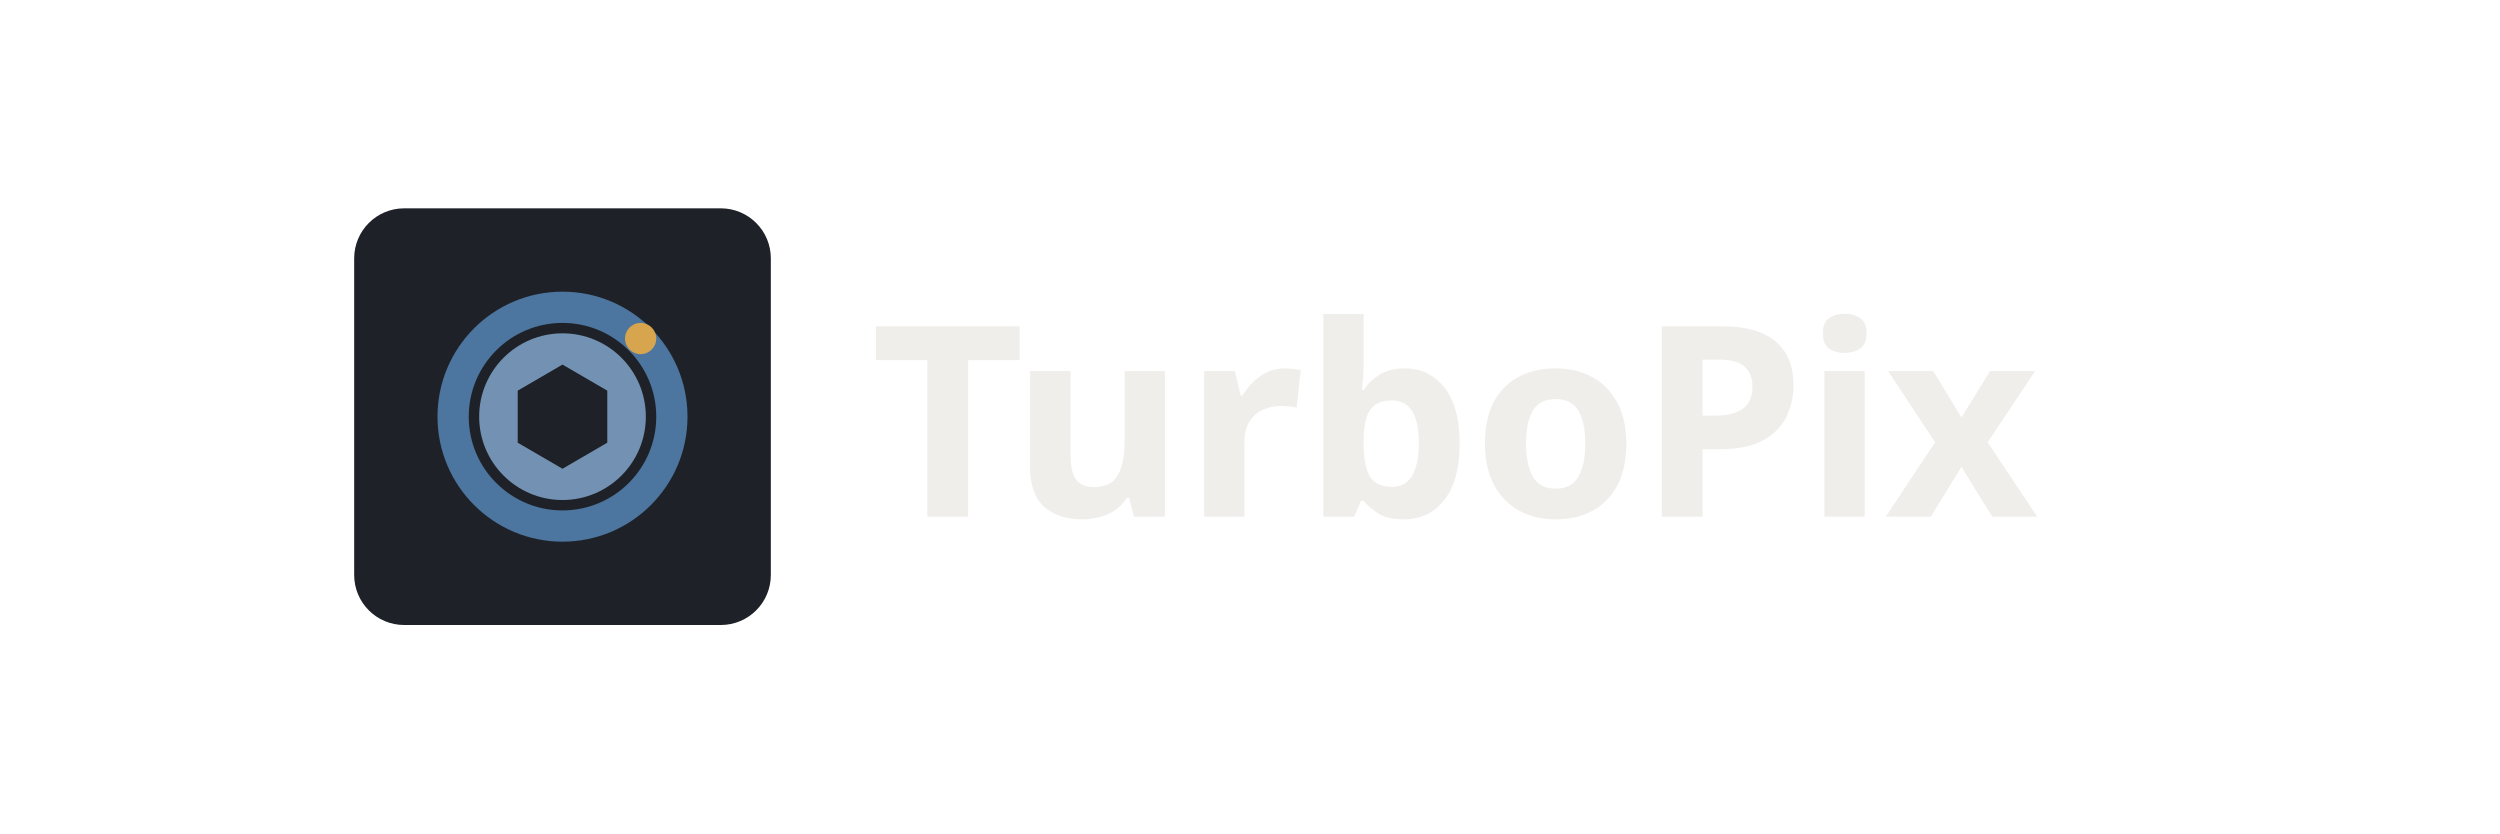
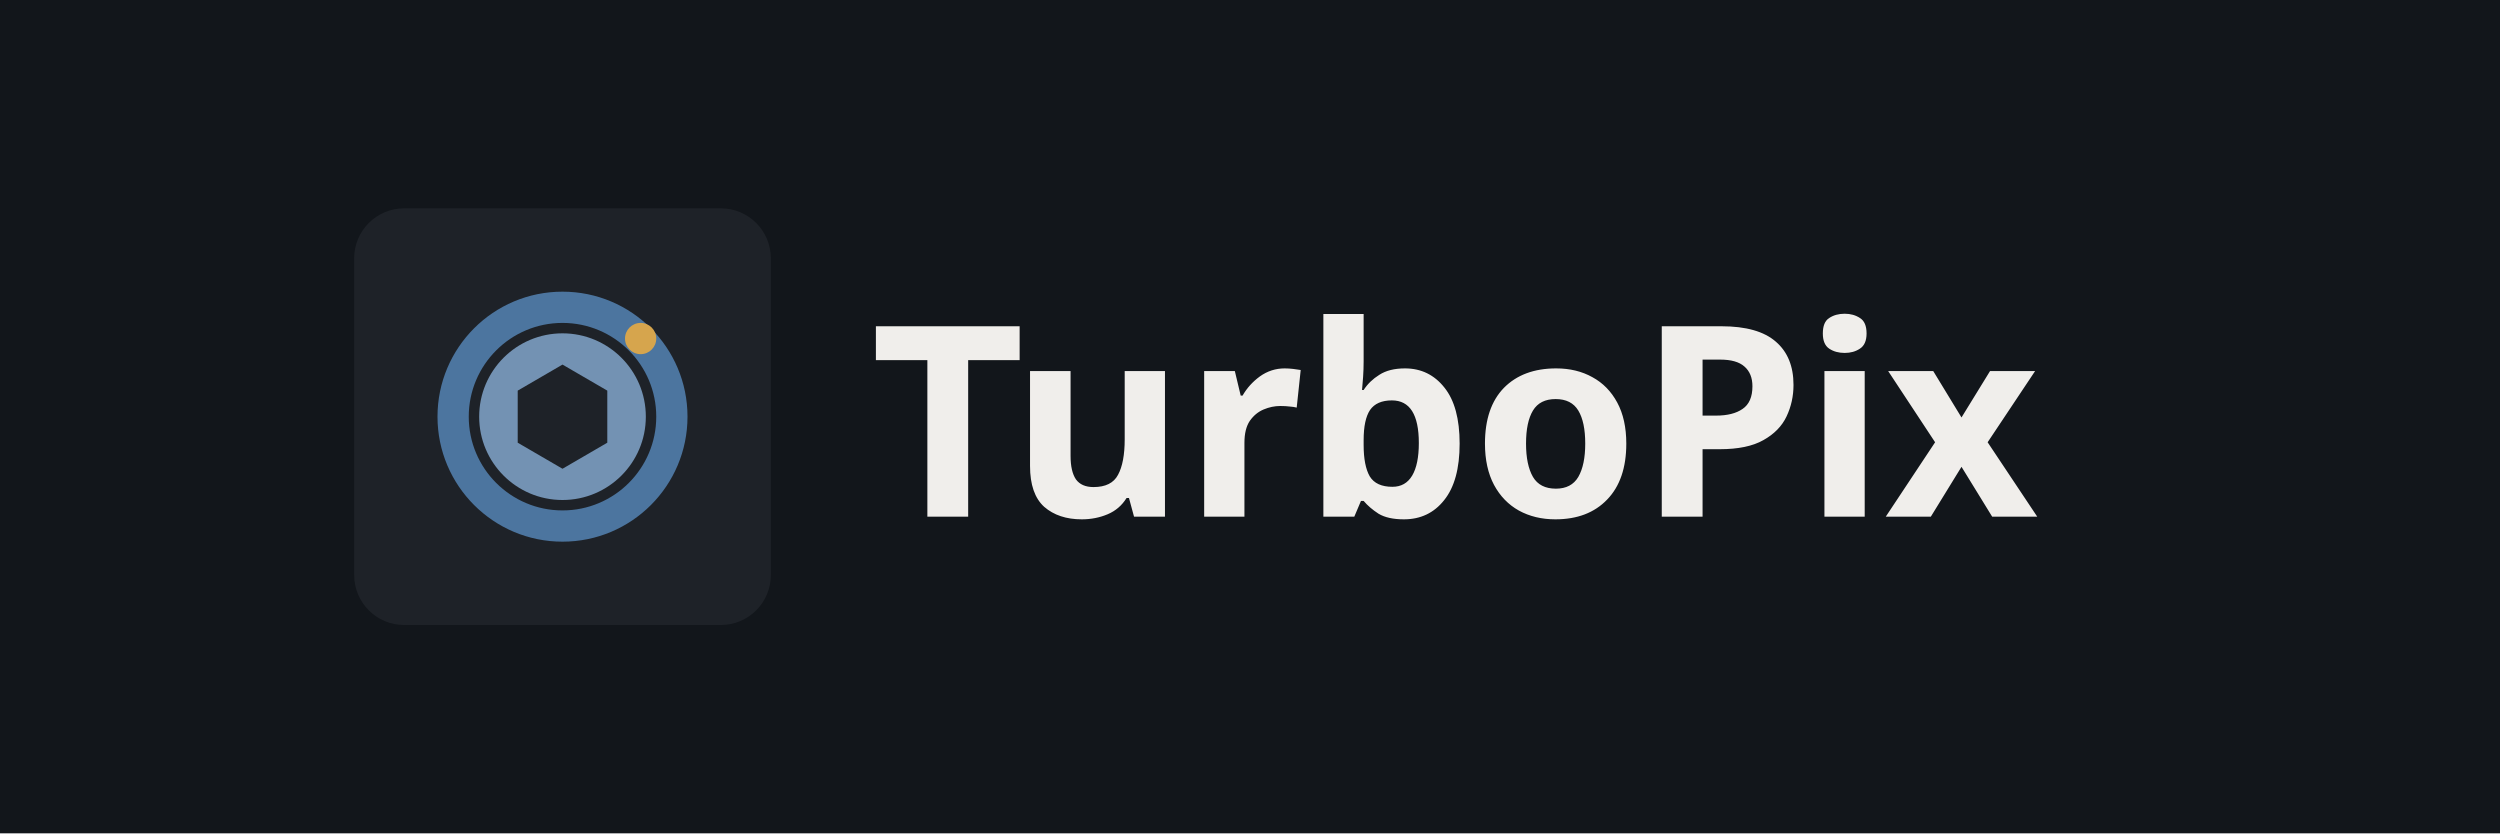
<svg xmlns="http://www.w3.org/2000/svg" viewBox="0 0 600 200">
-   <rect width="600" height="200" fill="transparent" />
+   <rect width="600" height="200" fill="#12161b" />
  <g transform="translate(85, 50)">
    <rect width="100" height="100" fill="#1e2228" rx="12" />
    <g transform="translate(10, 10) scale(2.5)">
      <path d="M16 4a12 12 0 1 0 0 24 12 12 0 0 0 0-24zm0 3a9 9 0 1 1 0 18 9 9 0 0 1 0-18z" fill="#4c759f" />
      <path d="M16 8a8 8 0 1 0 0 16 8 8 0 0 0 0-16zm0 3l4.3 2.5v5L16 21l-4.3-2.5v-5z" fill="#7392b3" fill-rule="evenodd" />
      <circle cx="23.5" cy="8.5" r="1.5" fill="#d6a54d" />
    </g>
    <g transform="translate(124, -26)">
      <path d="M 23.36,100 H 13.568 V 62.432 H 1.216 v -8.128 h 34.496 v 8.128 H 23.36 Z M 70.592,65.056 V 100 h -7.424 l -1.216,-4.48 h -0.576 q -1.664,2.688 -4.544,3.904 -2.88,1.216 -6.208,1.216 -5.568,0 -9.024,-3.008 -3.392,-3.072 -3.392,-9.792 V 65.056 h 9.728 v 20.352 q 0,3.712 1.28,5.632 1.344,1.856 4.224,1.856 4.352,0 5.888,-2.944 1.6,-2.944 1.6,-8.512 V 65.056 Z m 28.736,-0.64 q 0.96,0 2.048,0.128 1.088,0.128 1.792,0.256 l -0.96,9.024 q -0.704,-0.192 -1.664,-0.256 -0.96,-0.128 -2.304,-0.128 -1.984,0 -3.968,0.832 -1.984,0.832 -3.328,2.752 -1.28,1.92 -1.28,5.248 V 100 h -9.664 V 65.056 h 7.36 l 1.408,5.888 h 0.448 q 1.536,-2.688 4.16,-4.608 2.688,-1.92 5.952,-1.92 z m 18.944,-1.728 q 0,1.984 -0.128,3.776 -0.128,1.792 -0.256,3.136 h 0.384 q 1.408,-2.176 3.776,-3.648 2.368,-1.536 6.144,-1.536 5.824,0 9.472,4.608 3.648,4.544 3.648,13.44 0,8.96 -3.712,13.568 -3.648,4.608 -9.664,4.608 -3.84,0 -6.08,-1.344 -2.176,-1.408 -3.584,-3.072 h -0.64 l -1.6,3.776 h -7.424 V 51.36 h 9.664 z m 6.784,9.408 q -3.648,0 -5.248,2.304 -1.536,2.304 -1.536,7.232 v 1.152 q 0,4.992 1.472,7.552 1.536,2.496 5.44,2.496 3.136,0 4.736,-2.688 1.6,-2.688 1.6,-7.808 0,-10.24 -6.464,-10.24 z m 56.256,10.368 q 0,8.704 -4.608,13.44 -4.544,4.736 -12.416,4.736 -4.928,0 -8.768,-2.112 -3.776,-2.112 -5.952,-6.144 -2.176,-4.096 -2.176,-9.92 0,-8.704 4.544,-13.376 4.608,-4.672 12.544,-4.672 4.928,0 8.704,2.112 3.776,2.048 5.952,6.08 2.176,4.032 2.176,9.856 z m -24.064,0 q 0,5.12 1.664,8 1.664,2.816 5.504,2.816 3.712,0 5.376,-2.816 1.664,-2.88 1.664,-8 0,-5.184 -1.664,-7.936 -1.664,-2.752 -5.44,-2.752 -3.776,0 -5.44,2.752 -1.664,2.752 -1.664,7.936 z m 46.912,-28.16 q 8.832,0 13.056,3.712 4.224,3.648 4.224,10.368 0,4.032 -1.664,7.552 -1.664,3.52 -5.568,5.696 -3.84,2.176 -10.432,2.176 h -4.16 V 100 h -9.792 V 54.304 Z m -0.32,8 h -4.224 v 13.44 h 3.264 q 4.032,0 6.336,-1.6 2.368,-1.6 2.368,-5.44 0,-3.072 -1.92,-4.736 -1.856,-1.664 -5.824,-1.664 z m 29.888,-11.008 q 2.112,0 3.648,1.024 1.6,0.96 1.6,3.712 0,2.624 -1.6,3.648 -1.536,1.024 -3.648,1.024 -2.176,0 -3.712,-1.024 -1.536,-1.024 -1.536,-3.648 0,-2.752 1.536,-3.712 1.536,-1.024 3.712,-1.024 z m 4.8,13.76 V 100 h -9.664 V 65.056 Z m 16.896,17.088 -11.264,-17.088 h 10.816 l 6.784,11.136 6.848,-11.136 h 10.816 l -11.392,17.088 11.904,17.856 h -10.816 l -7.36,-11.968 -7.36,11.968 h -10.816 z" fill="#f0eeeb" />
    </g>
  </g>
</svg>
